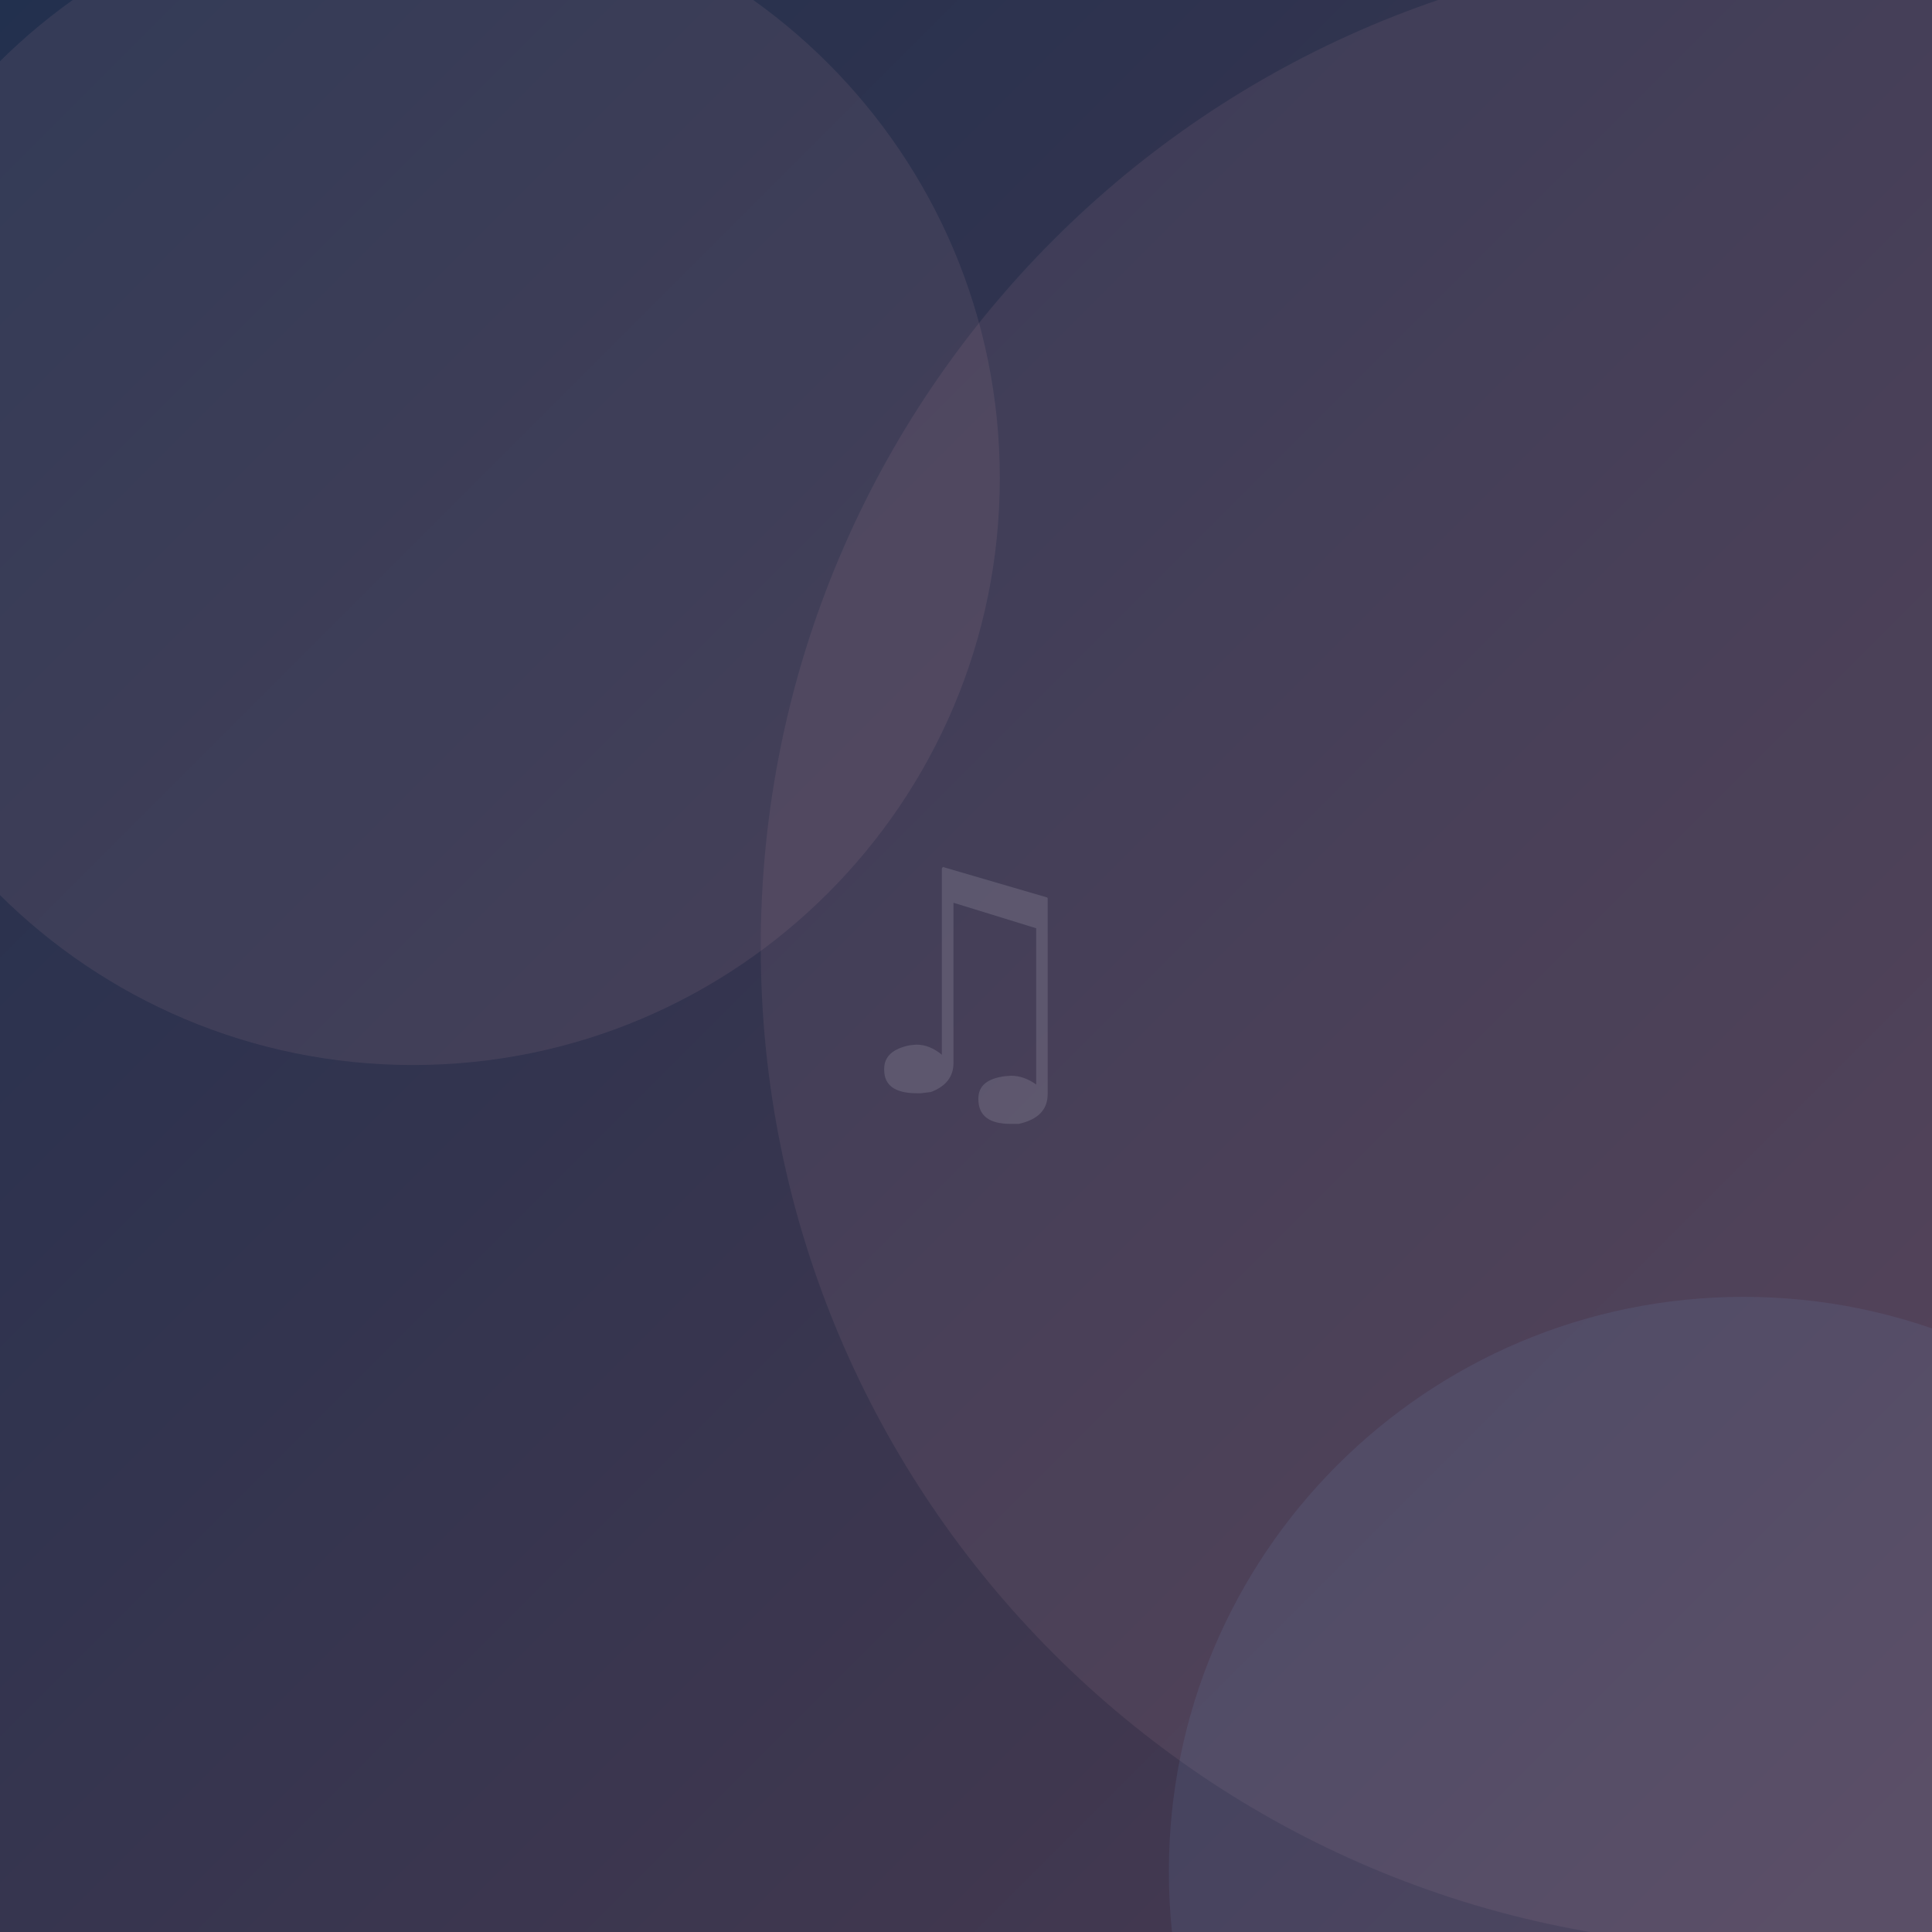
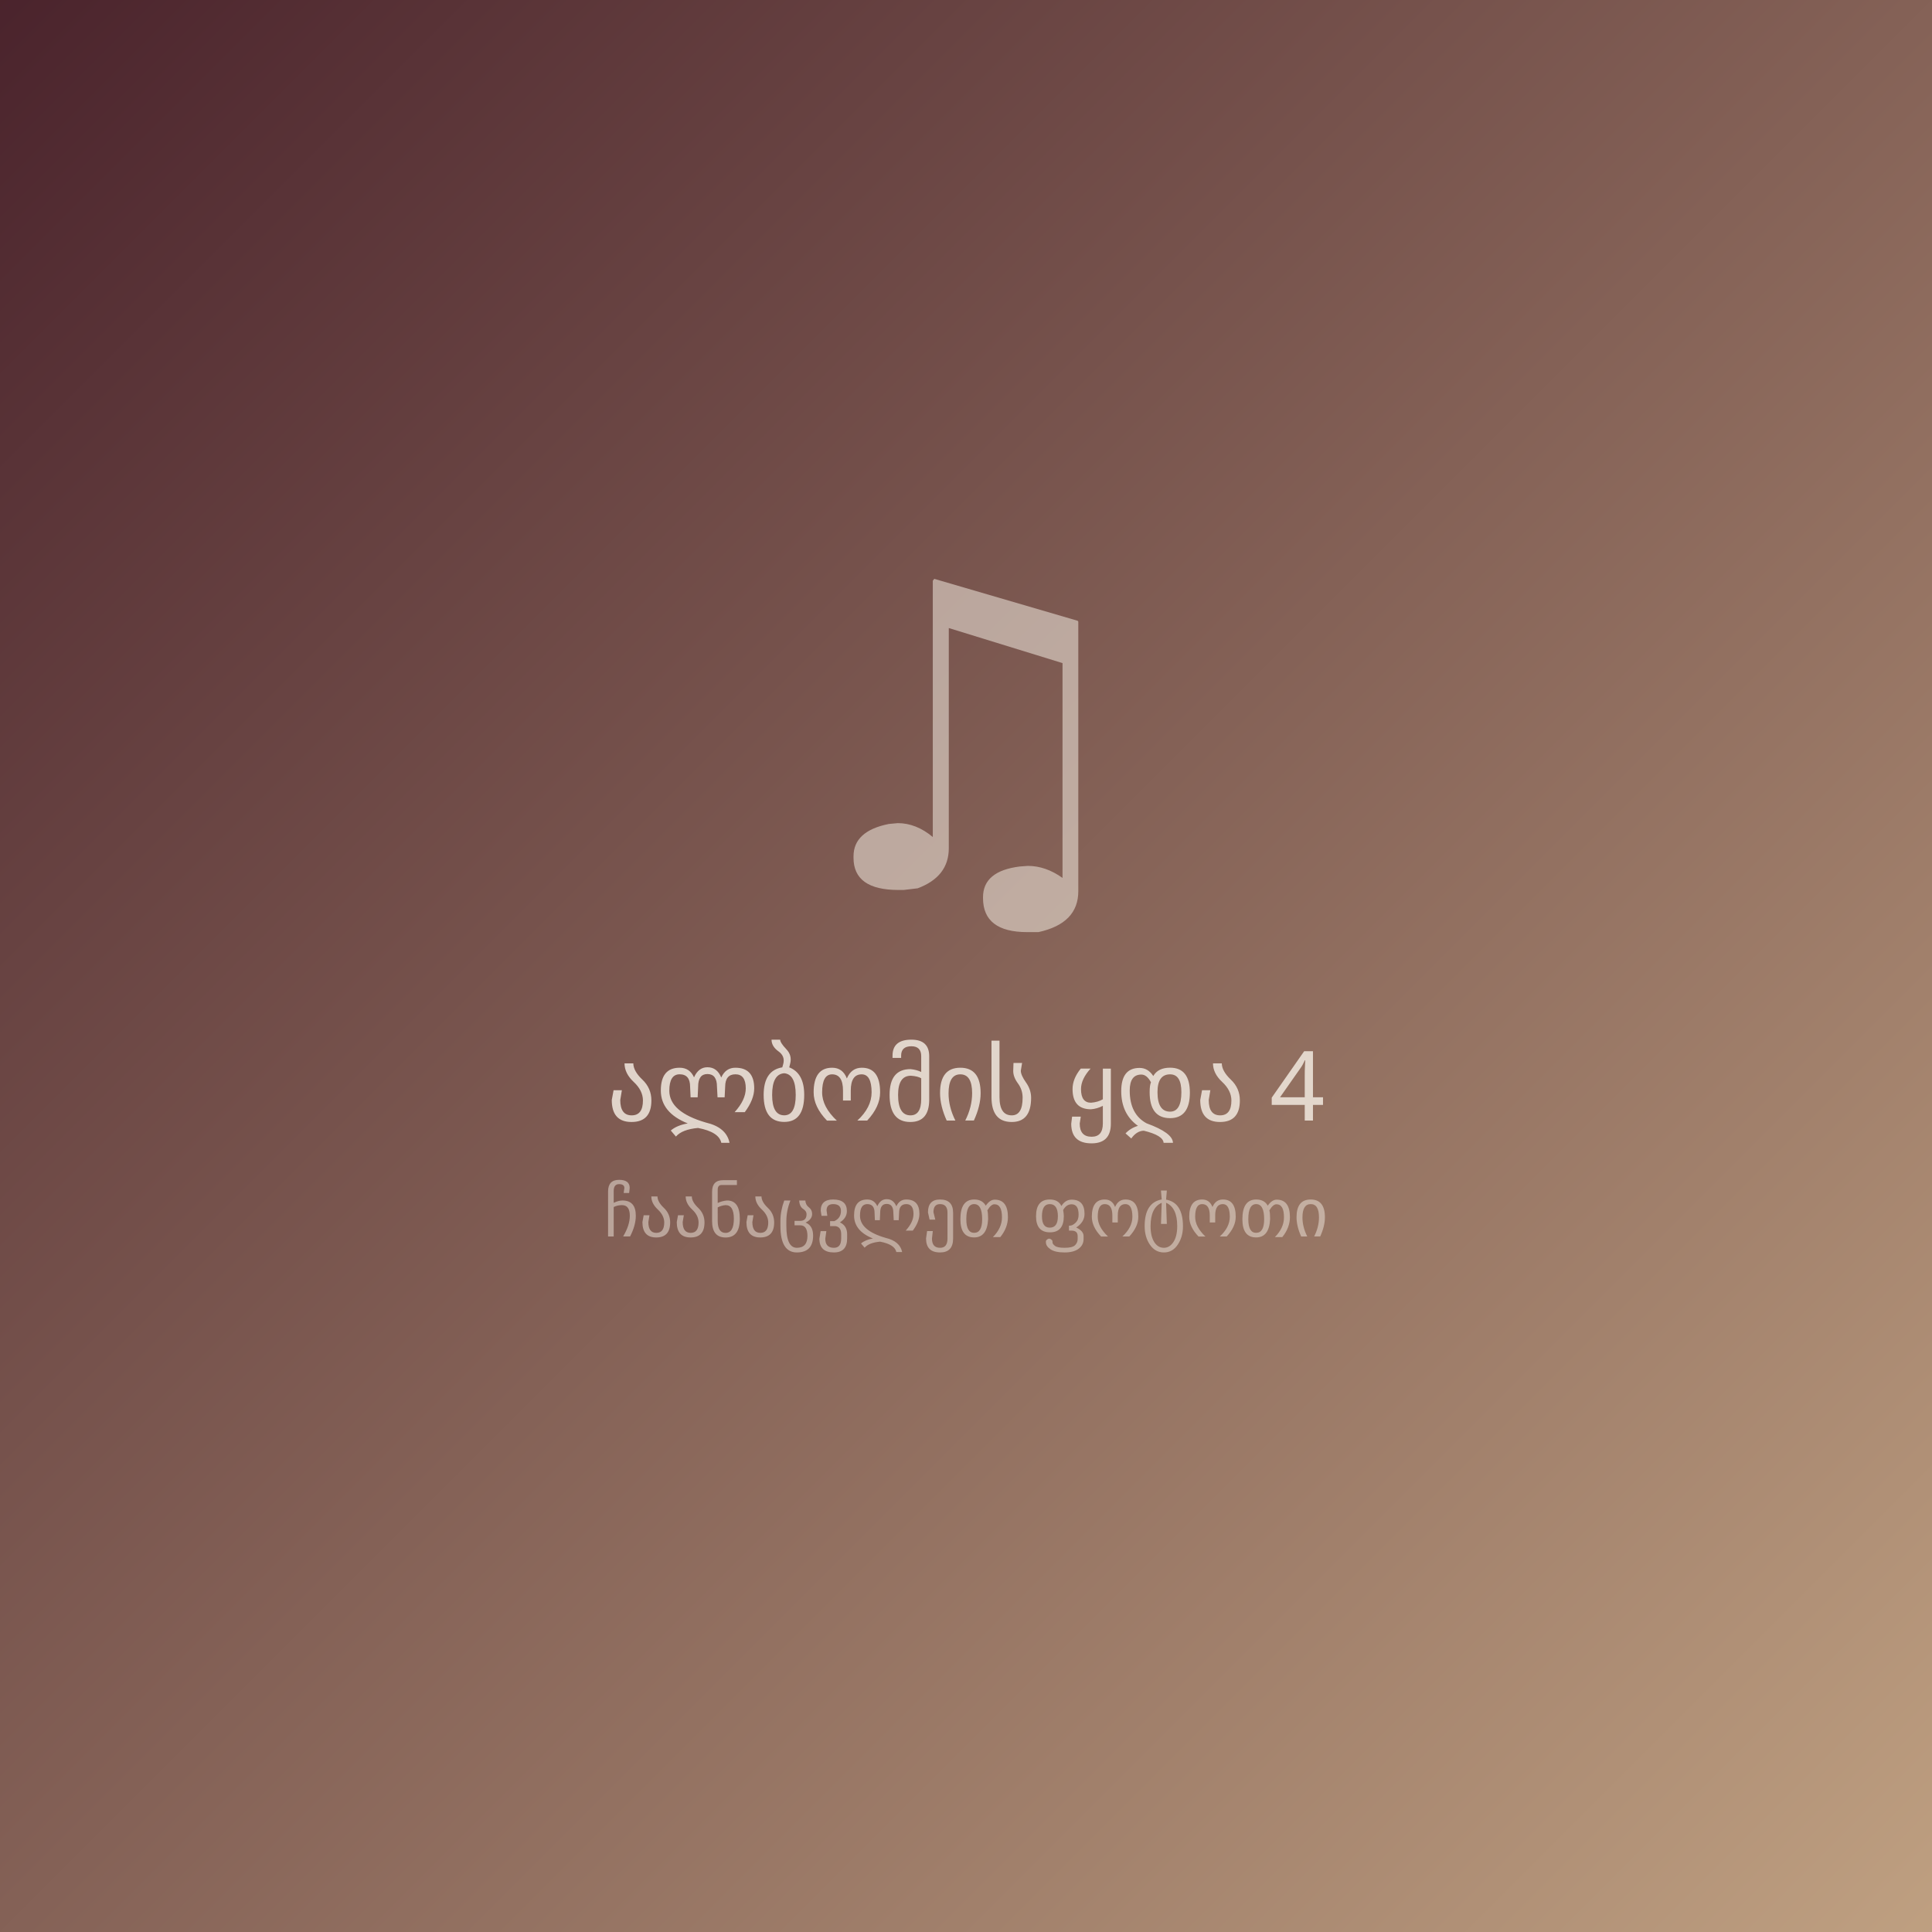
<svg xmlns="http://www.w3.org/2000/svg" width="800" height="800" viewBox="0 0 800 800">
  <defs>
    <linearGradient id="g" x1="0" y1="0" x2="1" y2="1">
-       <stop offset="0" stop-color="#22304E" />
-       <stop offset="1" stop-color="#4A3A50" />
+       <stop offset="0" stop-color="#4A232C" />
+       <stop offset="1" stop-color="#BFA081" />
    </linearGradient>
  </defs>
  <rect width="800" height="800" fill="url(#g)" />
-   <circle cx="729" cy="392" r="414" fill="#D9A5AE" opacity="0.09" />
-   <circle cx="171" cy="198" r="243" fill="#D9A5AE" opacity="0.10" />
-   <circle cx="722" cy="775" r="238" fill="#7AA0DC" opacity="0.11" />
-   <text x="50%" y="52%" text-anchor="middle" dominant-baseline="middle" font-family="Georgia,serif" font-size="128" fill="#EDF1F7" opacity="0.14">♫</text>
+   <text x="50%" y="46%" text-anchor="middle" font-family="Georgia,serif" font-size="176" fill="#F1E9DF" opacity="0.55">♫</text>
+   <text x="50%" y="58%" text-anchor="middle" font-family="sans-serif" font-size="40" fill="#F1E9DF" opacity="0.85">ალბომის ყდა 4</text>
+   <text x="50%" y="64%" text-anchor="middle" font-family="sans-serif" font-size="28" fill="#F1E9DF" opacity="0.5">ჩაანაცვლეთ ფოტოთი</text>
</svg>
